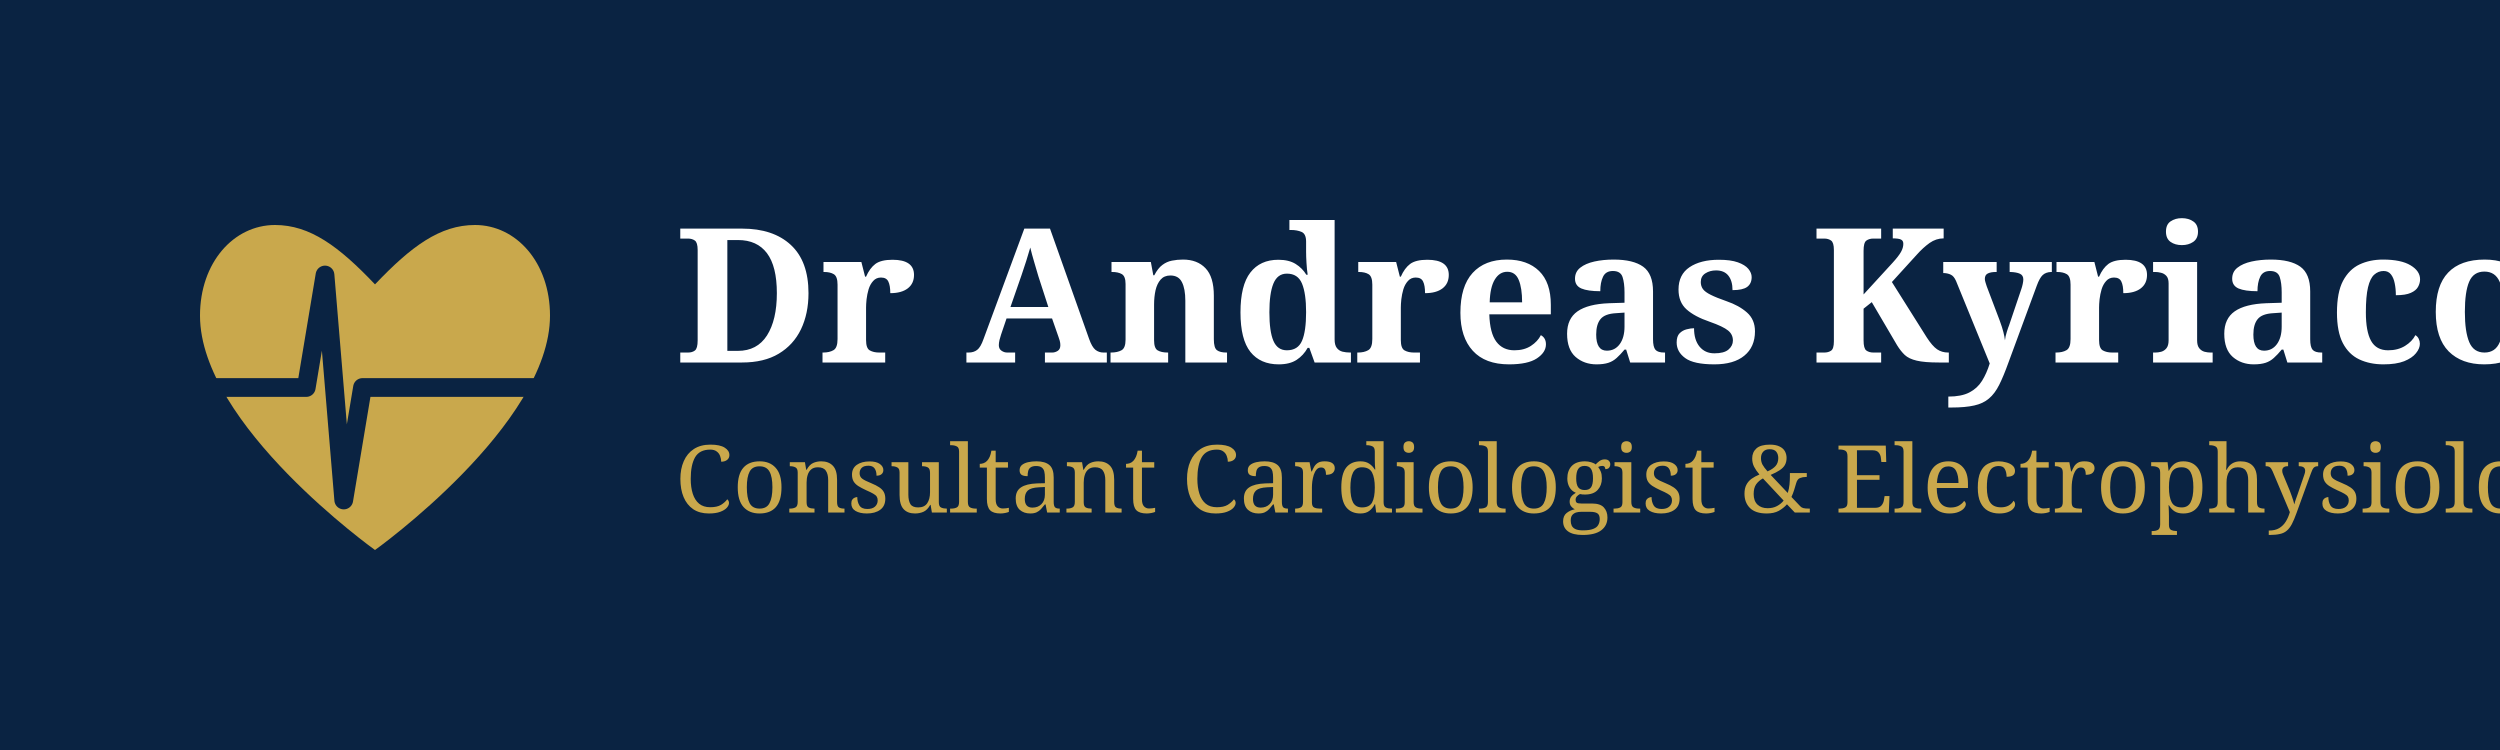
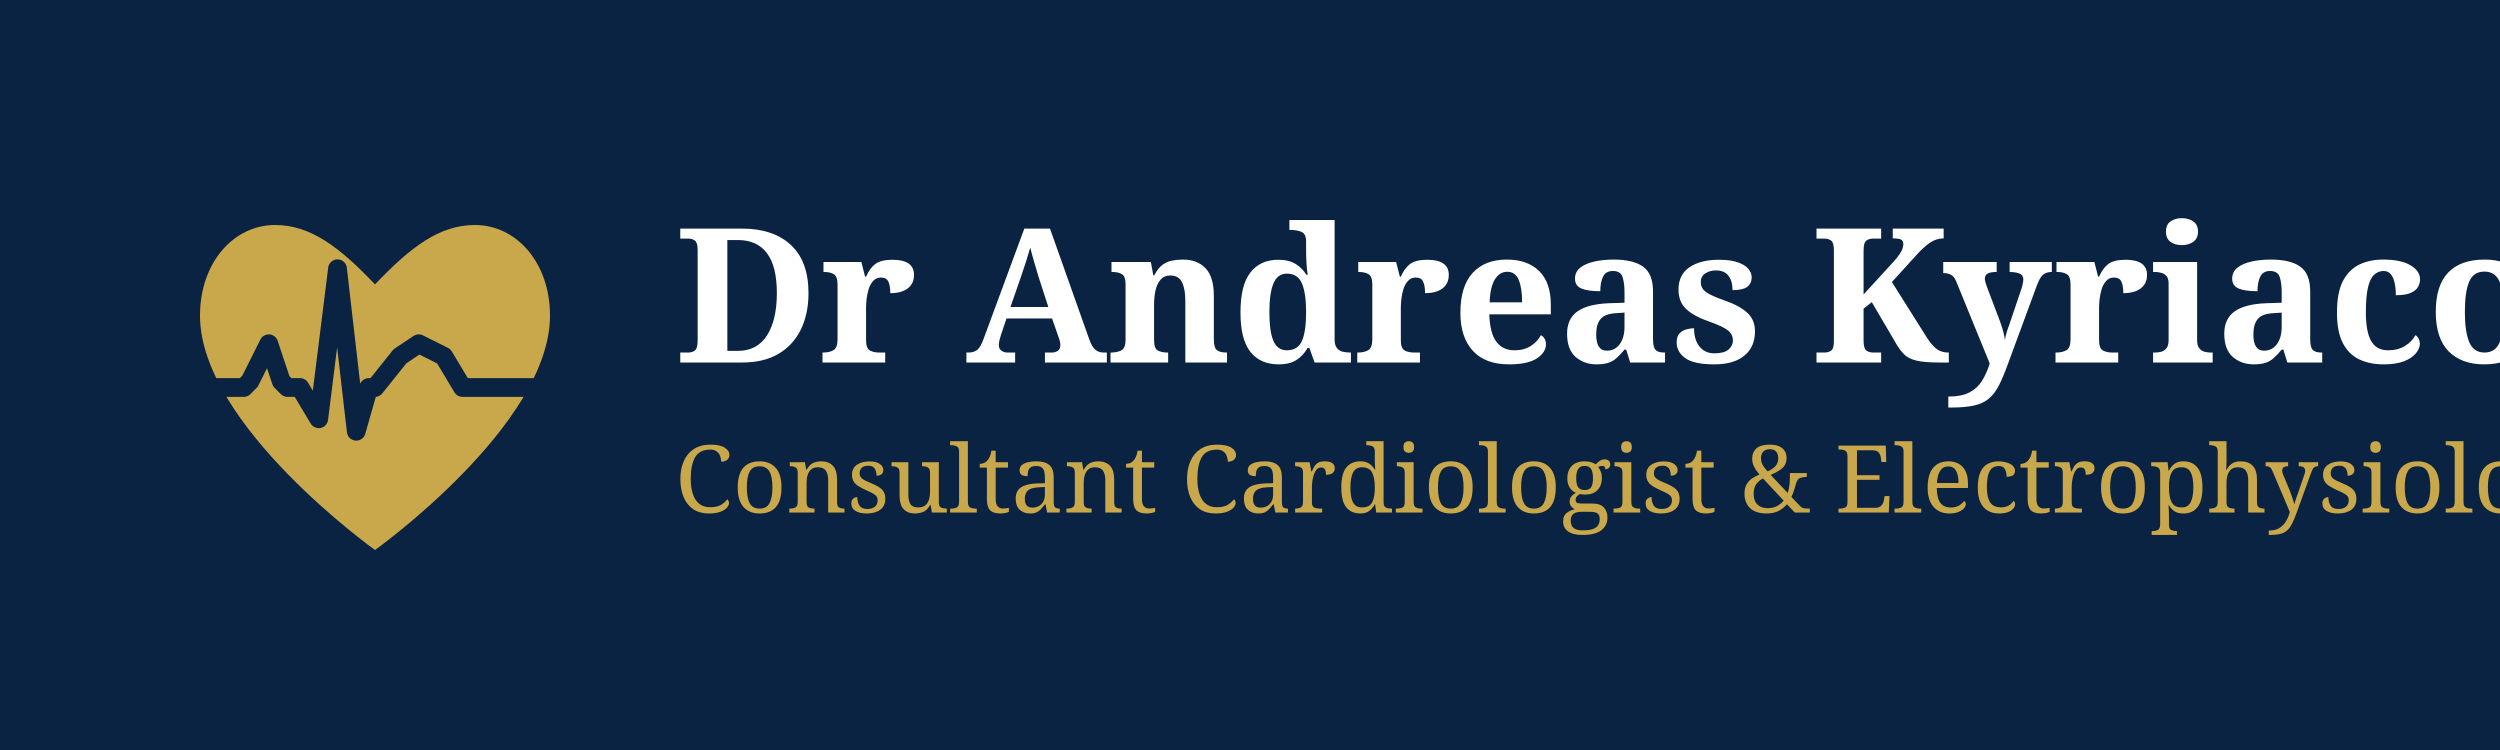
<svg xmlns="http://www.w3.org/2000/svg" viewBox="0 0 400 120" width="400" height="120">
  <rect width="400" height="120" fill="#0A2342" />
  <path d="M60 88 C60 88 32 68 32 50.5 C32 42 37.4 36 44 36 C49.6 36 54.2 39.4 60 45.5 C65.8 39.4 70.4 36 76 36 C82.6 36 88 42 88 50.5 C88 68 60 88 60 88Z" fill="#C9A84C" />
-   <polyline points="32,62 44,62 49,62 52,44 55,80 58,62 88,62" fill="none" stroke="#0A2342" stroke-width="3" stroke-linecap="round" stroke-linejoin="round" />
+   <polyline points="32,62 39,62 40,61 43,55 45,61 46,62 48,62 51,67 54,43 57,69 59,62 60,62 64,57 67,55 71,57 74,62 88,62" fill="none" stroke="#0A2342" stroke-width="3" stroke-linecap="round" stroke-linejoin="round" />
  <text x="108" y="58" font-family="'Cormorant Garamond', 'Georgia', serif" font-size="30" font-weight="700" fill="#ffffff">Dr Andreas Kyriacou</text>
  <text x="108" y="82" font-family="'Cormorant Garamond', 'Georgia', serif" font-size="15" fill="#C9A84C">Consultant Cardiologist &amp; Electrophysiologist</text>
</svg>
